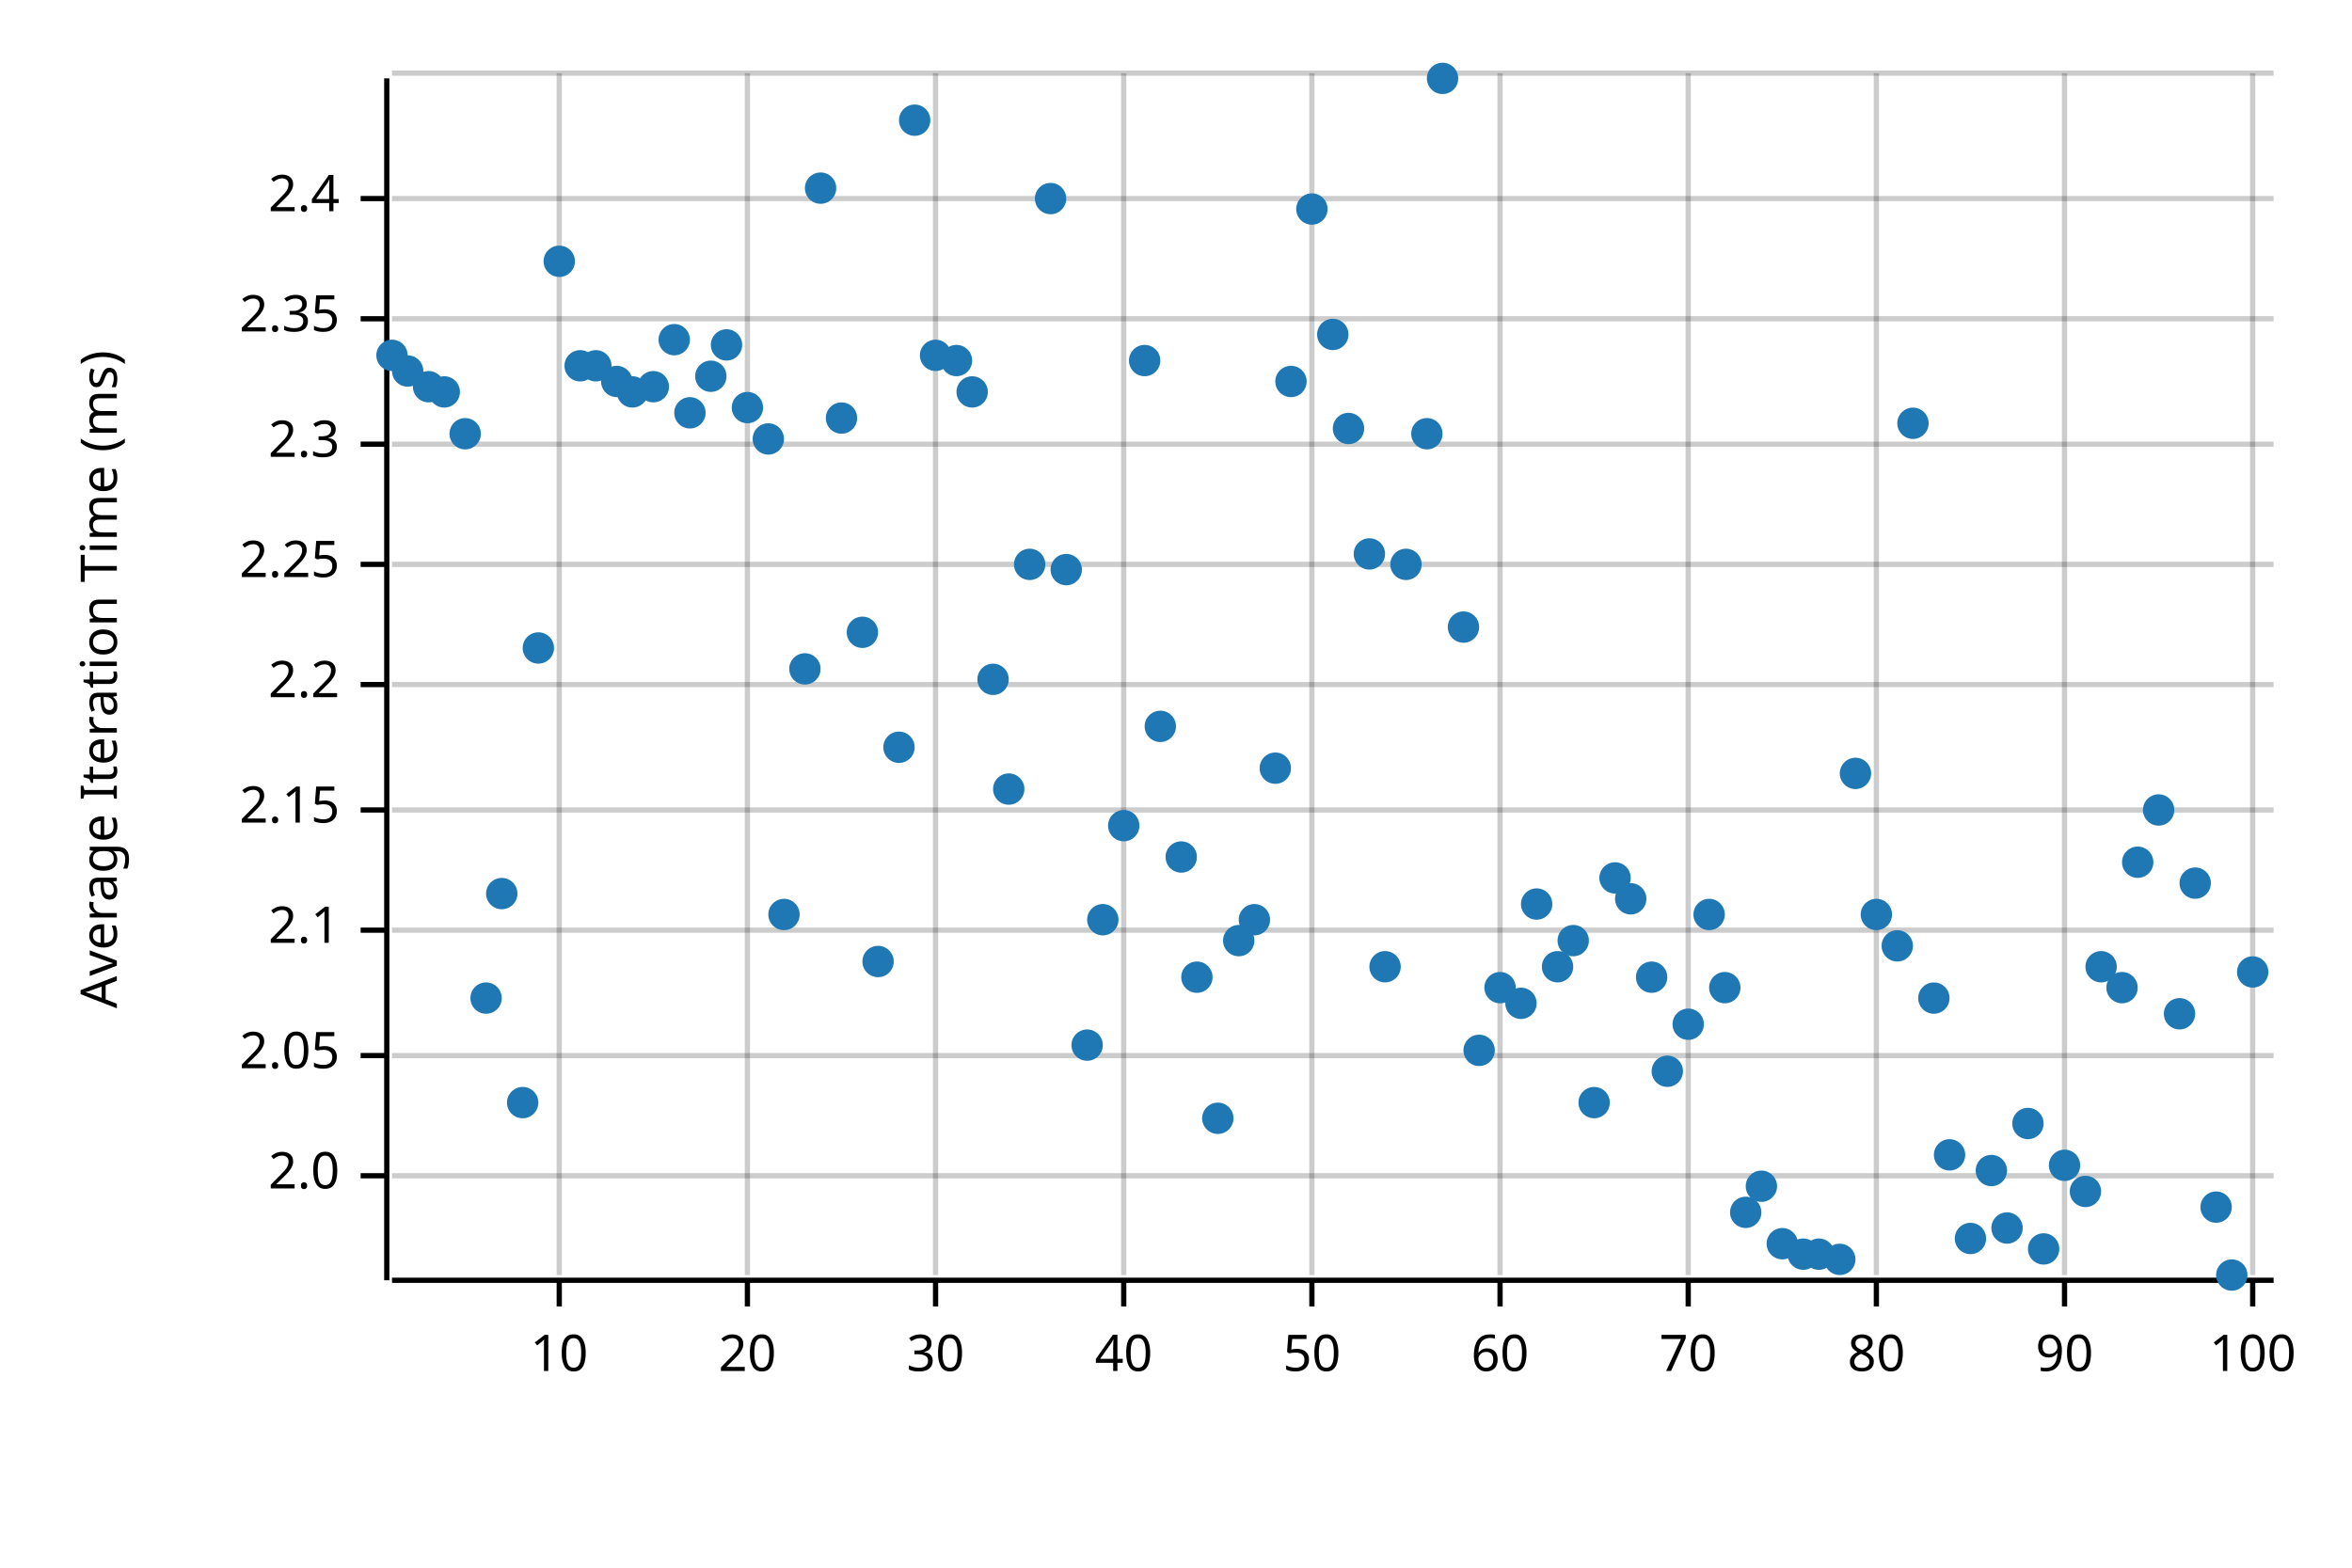
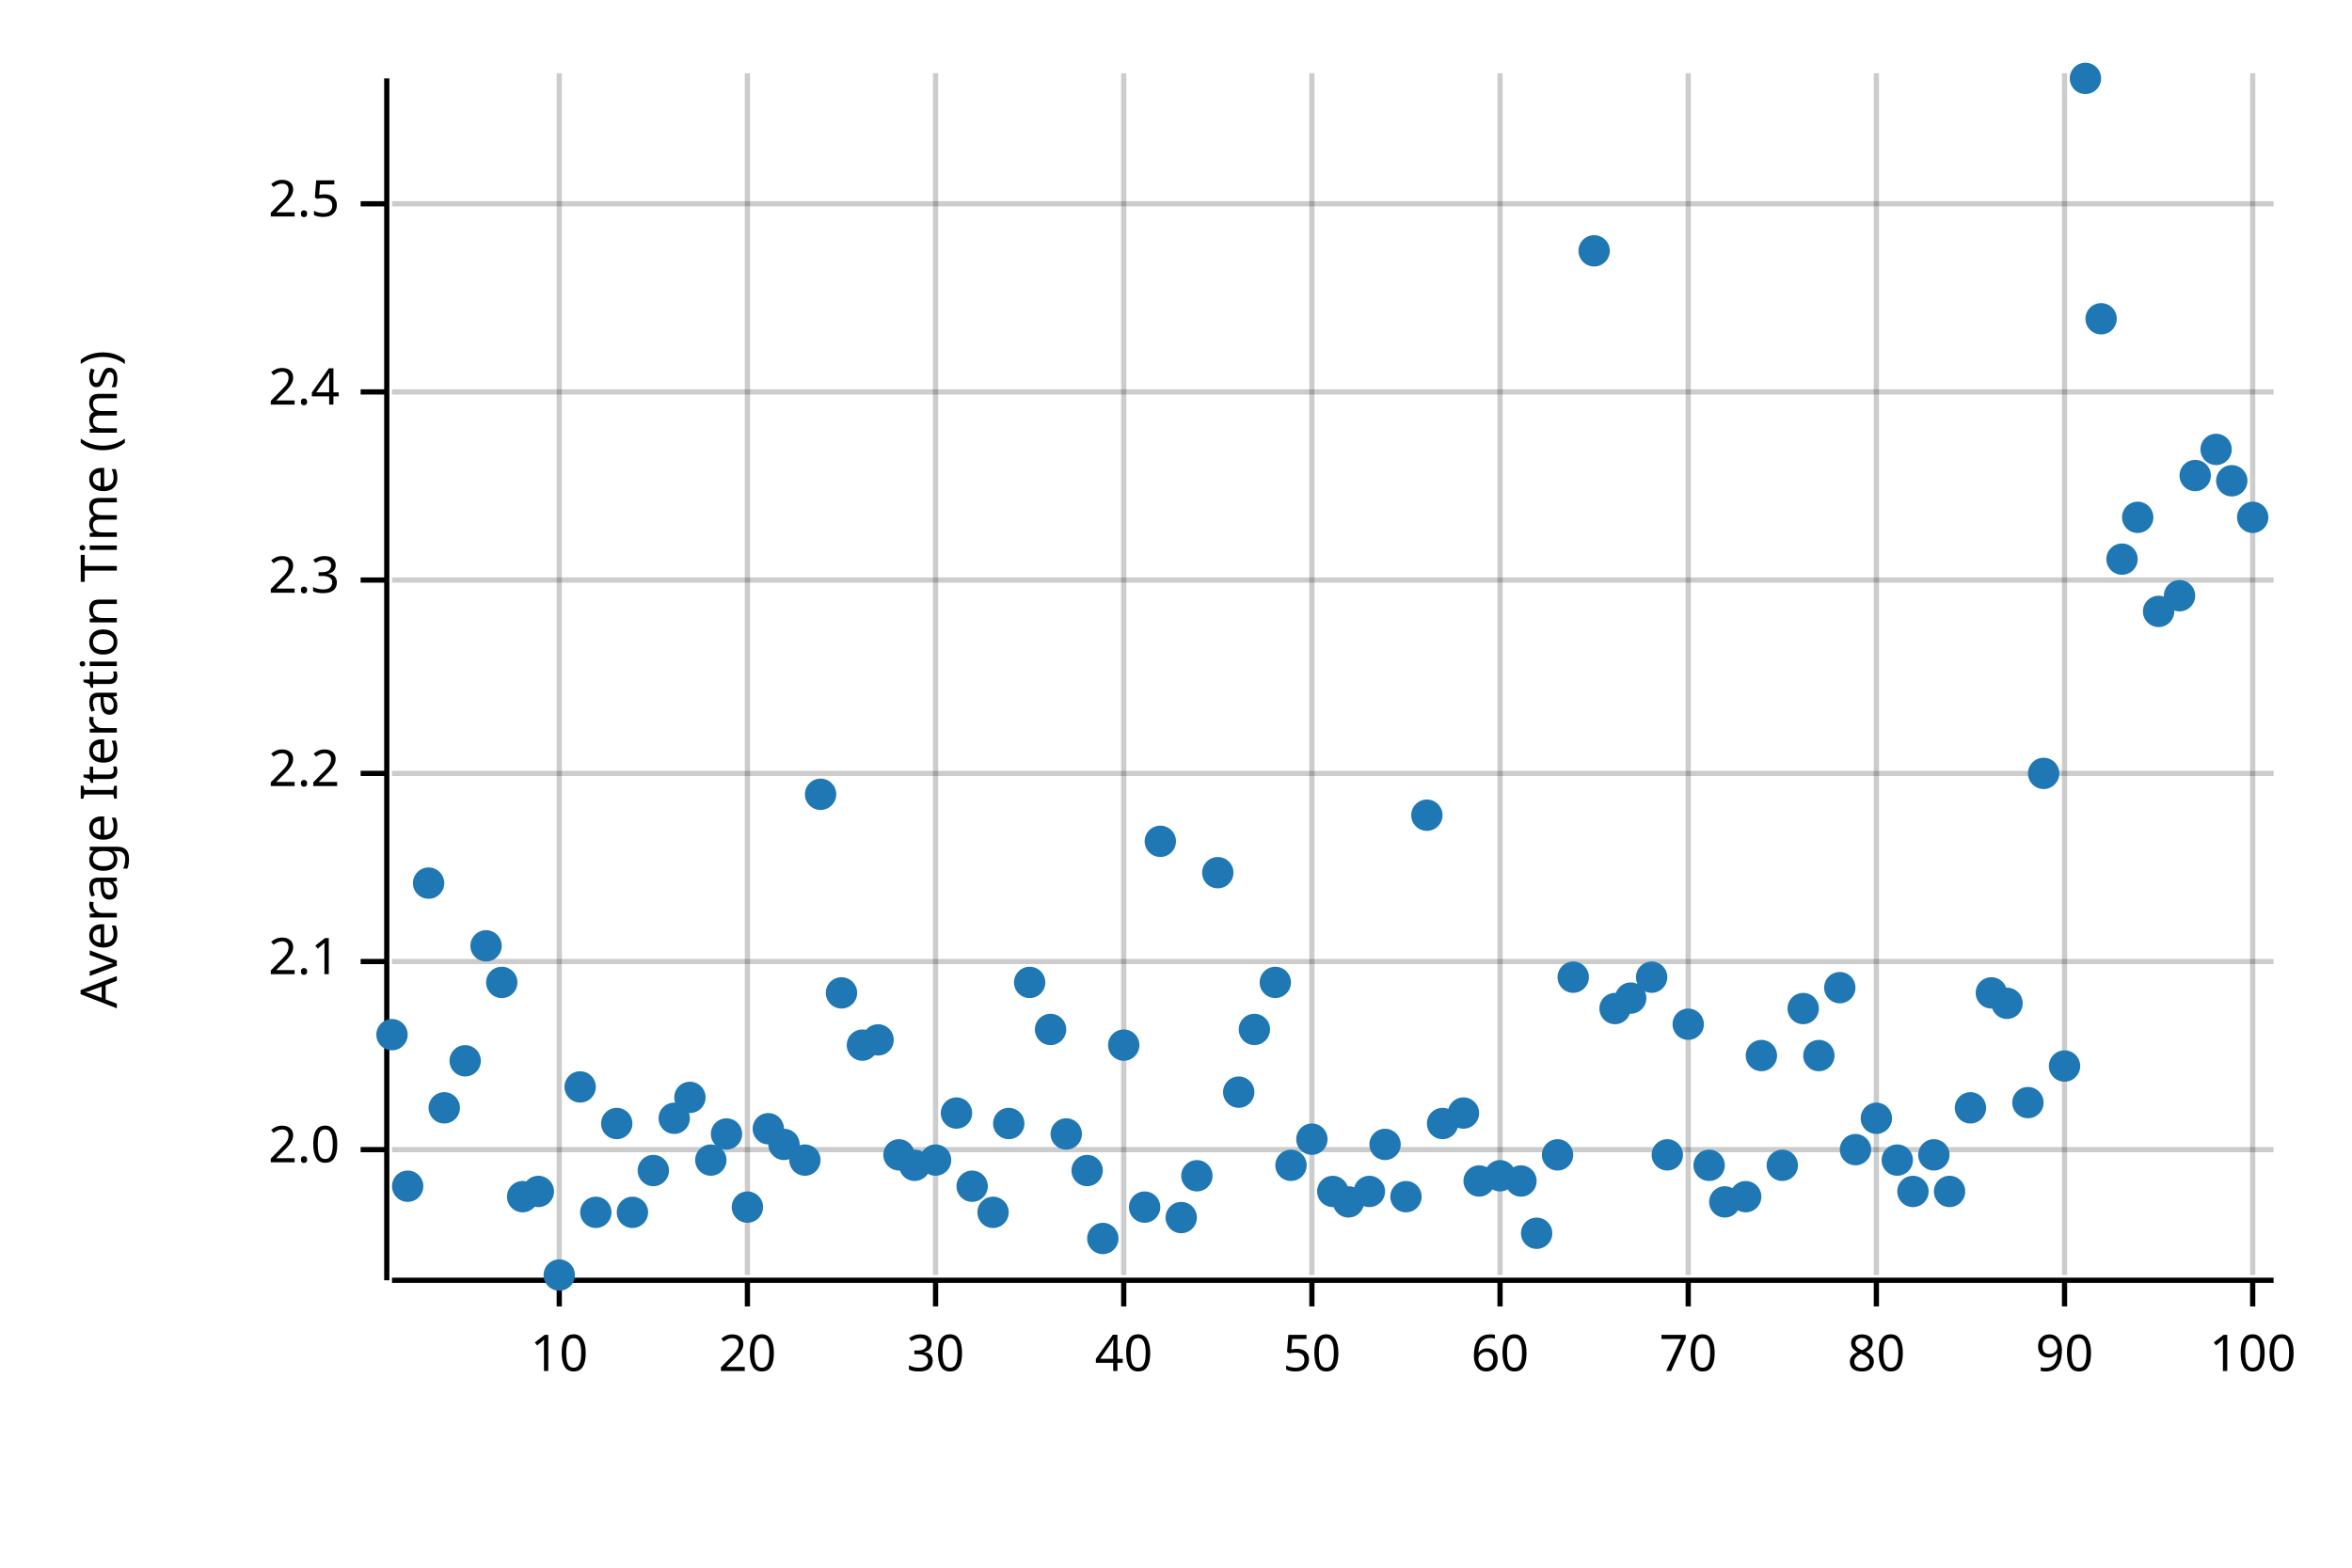
<svg xmlns="http://www.w3.org/2000/svg" width="450" height="300" viewBox="0 0 450 300">
  <text x="15" y="130" dy="0.76em" text-anchor="middle" font-family="sans-serif" font-size="9.677" opacity="1" fill="#000000" transform="rotate(270, 15, 130)">
Average Iteration Time (ms)
</text>
  <line opacity="0.2" stroke="#000000" stroke-width="1" x1="107" y1="244" x2="107" y2="14" />
  <line opacity="0.2" stroke="#000000" stroke-width="1" x1="143" y1="244" x2="143" y2="14" />
  <line opacity="0.2" stroke="#000000" stroke-width="1" x1="179" y1="244" x2="179" y2="14" />
  <line opacity="0.2" stroke="#000000" stroke-width="1" x1="215" y1="244" x2="215" y2="14" />
  <line opacity="0.2" stroke="#000000" stroke-width="1" x1="251" y1="244" x2="251" y2="14" />
  <line opacity="0.2" stroke="#000000" stroke-width="1" x1="287" y1="244" x2="287" y2="14" />
  <line opacity="0.2" stroke="#000000" stroke-width="1" x1="323" y1="244" x2="323" y2="14" />
  <line opacity="0.2" stroke="#000000" stroke-width="1" x1="359" y1="244" x2="359" y2="14" />
  <line opacity="0.2" stroke="#000000" stroke-width="1" x1="395" y1="244" x2="395" y2="14" />
  <line opacity="0.2" stroke="#000000" stroke-width="1" x1="431" y1="244" x2="431" y2="14" />
-   <line opacity="0.2" stroke="#000000" stroke-width="1" x1="75" y1="225" x2="435" y2="225" />
-   <line opacity="0.2" stroke="#000000" stroke-width="1" x1="75" y1="202" x2="435" y2="202" />
-   <line opacity="0.2" stroke="#000000" stroke-width="1" x1="75" y1="178" x2="435" y2="178" />
-   <line opacity="0.2" stroke="#000000" stroke-width="1" x1="75" y1="155" x2="435" y2="155" />
-   <line opacity="0.2" stroke="#000000" stroke-width="1" x1="75" y1="131" x2="435" y2="131" />
-   <line opacity="0.2" stroke="#000000" stroke-width="1" x1="75" y1="108" x2="435" y2="108" />
-   <line opacity="0.2" stroke="#000000" stroke-width="1" x1="75" y1="85" x2="435" y2="85" />
-   <line opacity="0.2" stroke="#000000" stroke-width="1" x1="75" y1="61" x2="435" y2="61" />
-   <line opacity="0.2" stroke="#000000" stroke-width="1" x1="75" y1="38" x2="435" y2="38" />
-   <line opacity="0.2" stroke="#000000" stroke-width="1" x1="75" y1="14" x2="435" y2="14" />
+   <line opacity="0.2" stroke="#000000" stroke-width="1" x1="75" y1="220" x2="435" y2="220" />
+   <line opacity="0.2" stroke="#000000" stroke-width="1" x1="75" y1="184" x2="435" y2="184" />
+   <line opacity="0.2" stroke="#000000" stroke-width="1" x1="75" y1="148" x2="435" y2="148" />
+   <line opacity="0.2" stroke="#000000" stroke-width="1" x1="75" y1="111" x2="435" y2="111" />
+   <line opacity="0.2" stroke="#000000" stroke-width="1" x1="75" y1="75" x2="435" y2="75" />
+   <line opacity="0.2" stroke="#000000" stroke-width="1" x1="75" y1="39" x2="435" y2="39" />
  <polyline fill="none" opacity="1" stroke="#000000" stroke-width="1" points="74,15 74,245 " />
-   <text x="65" y="225" dy="0.5ex" text-anchor="end" font-family="sans-serif" font-size="9.677" opacity="1" fill="#000000">
+   <text x="65" y="220" dy="0.5ex" text-anchor="end" font-family="sans-serif" font-size="9.677" opacity="1" fill="#000000">
2.0
</text>
-   <polyline fill="none" opacity="1" stroke="#000000" stroke-width="1" points="69,225 74,225 " />
-   <text x="65" y="202" dy="0.5ex" text-anchor="end" font-family="sans-serif" font-size="9.677" opacity="1" fill="#000000">
- 2.05
- </text>
-   <polyline fill="none" opacity="1" stroke="#000000" stroke-width="1" points="69,202 74,202 " />
-   <text x="65" y="178" dy="0.5ex" text-anchor="end" font-family="sans-serif" font-size="9.677" opacity="1" fill="#000000">
+   <polyline fill="none" opacity="1" stroke="#000000" stroke-width="1" points="69,220 74,220 " />
+   <text x="65" y="184" dy="0.5ex" text-anchor="end" font-family="sans-serif" font-size="9.677" opacity="1" fill="#000000">
2.1
</text>
-   <polyline fill="none" opacity="1" stroke="#000000" stroke-width="1" points="69,178 74,178 " />
-   <text x="65" y="155" dy="0.5ex" text-anchor="end" font-family="sans-serif" font-size="9.677" opacity="1" fill="#000000">
- 2.15
- </text>
-   <polyline fill="none" opacity="1" stroke="#000000" stroke-width="1" points="69,155 74,155 " />
-   <text x="65" y="131" dy="0.5ex" text-anchor="end" font-family="sans-serif" font-size="9.677" opacity="1" fill="#000000">
+   <polyline fill="none" opacity="1" stroke="#000000" stroke-width="1" points="69,184 74,184 " />
+   <text x="65" y="148" dy="0.5ex" text-anchor="end" font-family="sans-serif" font-size="9.677" opacity="1" fill="#000000">
2.2
</text>
-   <polyline fill="none" opacity="1" stroke="#000000" stroke-width="1" points="69,131 74,131 " />
-   <text x="65" y="108" dy="0.5ex" text-anchor="end" font-family="sans-serif" font-size="9.677" opacity="1" fill="#000000">
- 2.25
- </text>
-   <polyline fill="none" opacity="1" stroke="#000000" stroke-width="1" points="69,108 74,108 " />
-   <text x="65" y="85" dy="0.5ex" text-anchor="end" font-family="sans-serif" font-size="9.677" opacity="1" fill="#000000">
+   <polyline fill="none" opacity="1" stroke="#000000" stroke-width="1" points="69,148 74,148 " />
+   <text x="65" y="111" dy="0.5ex" text-anchor="end" font-family="sans-serif" font-size="9.677" opacity="1" fill="#000000">
2.3
</text>
-   <polyline fill="none" opacity="1" stroke="#000000" stroke-width="1" points="69,85 74,85 " />
-   <text x="65" y="61" dy="0.5ex" text-anchor="end" font-family="sans-serif" font-size="9.677" opacity="1" fill="#000000">
- 2.35
- </text>
-   <polyline fill="none" opacity="1" stroke="#000000" stroke-width="1" points="69,61 74,61 " />
-   <text x="65" y="38" dy="0.5ex" text-anchor="end" font-family="sans-serif" font-size="9.677" opacity="1" fill="#000000">
+   <polyline fill="none" opacity="1" stroke="#000000" stroke-width="1" points="69,111 74,111 " />
+   <text x="65" y="75" dy="0.5ex" text-anchor="end" font-family="sans-serif" font-size="9.677" opacity="1" fill="#000000">
2.4
</text>
-   <polyline fill="none" opacity="1" stroke="#000000" stroke-width="1" points="69,38 74,38 " />
+   <polyline fill="none" opacity="1" stroke="#000000" stroke-width="1" points="69,75 74,75 " />
+   <text x="65" y="39" dy="0.5ex" text-anchor="end" font-family="sans-serif" font-size="9.677" opacity="1" fill="#000000">
+ 2.5
+ </text>
+   <polyline fill="none" opacity="1" stroke="#000000" stroke-width="1" points="69,39 74,39 " />
  <polyline fill="none" opacity="1" stroke="#000000" stroke-width="1" points="75,245 435,245 " />
  <text x="107" y="255" dy="0.76em" text-anchor="middle" font-family="sans-serif" font-size="9.677" opacity="1" fill="#000000">
10
</text>
  <polyline fill="none" opacity="1" stroke="#000000" stroke-width="1" points="107,245 107,250 " />
  <text x="143" y="255" dy="0.76em" text-anchor="middle" font-family="sans-serif" font-size="9.677" opacity="1" fill="#000000">
20
</text>
  <polyline fill="none" opacity="1" stroke="#000000" stroke-width="1" points="143,245 143,250 " />
  <text x="179" y="255" dy="0.76em" text-anchor="middle" font-family="sans-serif" font-size="9.677" opacity="1" fill="#000000">
30
</text>
  <polyline fill="none" opacity="1" stroke="#000000" stroke-width="1" points="179,245 179,250 " />
  <text x="215" y="255" dy="0.76em" text-anchor="middle" font-family="sans-serif" font-size="9.677" opacity="1" fill="#000000">
40
</text>
  <polyline fill="none" opacity="1" stroke="#000000" stroke-width="1" points="215,245 215,250 " />
  <text x="251" y="255" dy="0.76em" text-anchor="middle" font-family="sans-serif" font-size="9.677" opacity="1" fill="#000000">
50
</text>
  <polyline fill="none" opacity="1" stroke="#000000" stroke-width="1" points="251,245 251,250 " />
  <text x="287" y="255" dy="0.76em" text-anchor="middle" font-family="sans-serif" font-size="9.677" opacity="1" fill="#000000">
60
</text>
  <polyline fill="none" opacity="1" stroke="#000000" stroke-width="1" points="287,245 287,250 " />
  <text x="323" y="255" dy="0.76em" text-anchor="middle" font-family="sans-serif" font-size="9.677" opacity="1" fill="#000000">
70
</text>
  <polyline fill="none" opacity="1" stroke="#000000" stroke-width="1" points="323,245 323,250 " />
  <text x="359" y="255" dy="0.76em" text-anchor="middle" font-family="sans-serif" font-size="9.677" opacity="1" fill="#000000">
80
</text>
  <polyline fill="none" opacity="1" stroke="#000000" stroke-width="1" points="359,245 359,250 " />
  <text x="395" y="255" dy="0.76em" text-anchor="middle" font-family="sans-serif" font-size="9.677" opacity="1" fill="#000000">
90
</text>
  <polyline fill="none" opacity="1" stroke="#000000" stroke-width="1" points="395,245 395,250 " />
  <text x="431" y="255" dy="0.76em" text-anchor="middle" font-family="sans-serif" font-size="9.677" opacity="1" fill="#000000">
100
</text>
  <polyline fill="none" opacity="1" stroke="#000000" stroke-width="1" points="431,245 431,250 " />
-   <circle cx="75" cy="68" r="3" opacity="1" fill="#1F78B4" stroke="none" stroke-width="1" />
-   <circle cx="78" cy="71" r="3" opacity="1" fill="#1F78B4" stroke="none" stroke-width="1" />
-   <circle cx="82" cy="74" r="3" opacity="1" fill="#1F78B4" stroke="none" stroke-width="1" />
-   <circle cx="85" cy="75" r="3" opacity="1" fill="#1F78B4" stroke="none" stroke-width="1" />
-   <circle cx="89" cy="83" r="3" opacity="1" fill="#1F78B4" stroke="none" stroke-width="1" />
-   <circle cx="93" cy="191" r="3" opacity="1" fill="#1F78B4" stroke="none" stroke-width="1" />
-   <circle cx="96" cy="171" r="3" opacity="1" fill="#1F78B4" stroke="none" stroke-width="1" />
-   <circle cx="100" cy="211" r="3" opacity="1" fill="#1F78B4" stroke="none" stroke-width="1" />
-   <circle cx="103" cy="124" r="3" opacity="1" fill="#1F78B4" stroke="none" stroke-width="1" />
-   <circle cx="107" cy="50" r="3" opacity="1" fill="#1F78B4" stroke="none" stroke-width="1" />
-   <circle cx="111" cy="70" r="3" opacity="1" fill="#1F78B4" stroke="none" stroke-width="1" />
-   <circle cx="114" cy="70" r="3" opacity="1" fill="#1F78B4" stroke="none" stroke-width="1" />
-   <circle cx="118" cy="73" r="3" opacity="1" fill="#1F78B4" stroke="none" stroke-width="1" />
-   <circle cx="121" cy="75" r="3" opacity="1" fill="#1F78B4" stroke="none" stroke-width="1" />
-   <circle cx="125" cy="74" r="3" opacity="1" fill="#1F78B4" stroke="none" stroke-width="1" />
-   <circle cx="129" cy="65" r="3" opacity="1" fill="#1F78B4" stroke="none" stroke-width="1" />
-   <circle cx="132" cy="79" r="3" opacity="1" fill="#1F78B4" stroke="none" stroke-width="1" />
-   <circle cx="136" cy="72" r="3" opacity="1" fill="#1F78B4" stroke="none" stroke-width="1" />
-   <circle cx="139" cy="66" r="3" opacity="1" fill="#1F78B4" stroke="none" stroke-width="1" />
-   <circle cx="143" cy="78" r="3" opacity="1" fill="#1F78B4" stroke="none" stroke-width="1" />
-   <circle cx="147" cy="84" r="3" opacity="1" fill="#1F78B4" stroke="none" stroke-width="1" />
-   <circle cx="150" cy="175" r="3" opacity="1" fill="#1F78B4" stroke="none" stroke-width="1" />
-   <circle cx="154" cy="128" r="3" opacity="1" fill="#1F78B4" stroke="none" stroke-width="1" />
-   <circle cx="157" cy="36" r="3" opacity="1" fill="#1F78B4" stroke="none" stroke-width="1" />
-   <circle cx="161" cy="80" r="3" opacity="1" fill="#1F78B4" stroke="none" stroke-width="1" />
-   <circle cx="165" cy="121" r="3" opacity="1" fill="#1F78B4" stroke="none" stroke-width="1" />
-   <circle cx="168" cy="184" r="3" opacity="1" fill="#1F78B4" stroke="none" stroke-width="1" />
-   <circle cx="172" cy="143" r="3" opacity="1" fill="#1F78B4" stroke="none" stroke-width="1" />
-   <circle cx="175" cy="23" r="3" opacity="1" fill="#1F78B4" stroke="none" stroke-width="1" />
-   <circle cx="179" cy="68" r="3" opacity="1" fill="#1F78B4" stroke="none" stroke-width="1" />
-   <circle cx="183" cy="69" r="3" opacity="1" fill="#1F78B4" stroke="none" stroke-width="1" />
-   <circle cx="186" cy="75" r="3" opacity="1" fill="#1F78B4" stroke="none" stroke-width="1" />
-   <circle cx="190" cy="130" r="3" opacity="1" fill="#1F78B4" stroke="none" stroke-width="1" />
-   <circle cx="193" cy="151" r="3" opacity="1" fill="#1F78B4" stroke="none" stroke-width="1" />
-   <circle cx="197" cy="108" r="3" opacity="1" fill="#1F78B4" stroke="none" stroke-width="1" />
-   <circle cx="201" cy="38" r="3" opacity="1" fill="#1F78B4" stroke="none" stroke-width="1" />
-   <circle cx="204" cy="109" r="3" opacity="1" fill="#1F78B4" stroke="none" stroke-width="1" />
-   <circle cx="208" cy="200" r="3" opacity="1" fill="#1F78B4" stroke="none" stroke-width="1" />
-   <circle cx="211" cy="176" r="3" opacity="1" fill="#1F78B4" stroke="none" stroke-width="1" />
-   <circle cx="215" cy="158" r="3" opacity="1" fill="#1F78B4" stroke="none" stroke-width="1" />
-   <circle cx="219" cy="69" r="3" opacity="1" fill="#1F78B4" stroke="none" stroke-width="1" />
-   <circle cx="222" cy="139" r="3" opacity="1" fill="#1F78B4" stroke="none" stroke-width="1" />
-   <circle cx="226" cy="164" r="3" opacity="1" fill="#1F78B4" stroke="none" stroke-width="1" />
-   <circle cx="229" cy="187" r="3" opacity="1" fill="#1F78B4" stroke="none" stroke-width="1" />
-   <circle cx="233" cy="214" r="3" opacity="1" fill="#1F78B4" stroke="none" stroke-width="1" />
-   <circle cx="237" cy="180" r="3" opacity="1" fill="#1F78B4" stroke="none" stroke-width="1" />
-   <circle cx="240" cy="176" r="3" opacity="1" fill="#1F78B4" stroke="none" stroke-width="1" />
-   <circle cx="244" cy="147" r="3" opacity="1" fill="#1F78B4" stroke="none" stroke-width="1" />
-   <circle cx="247" cy="73" r="3" opacity="1" fill="#1F78B4" stroke="none" stroke-width="1" />
-   <circle cx="251" cy="40" r="3" opacity="1" fill="#1F78B4" stroke="none" stroke-width="1" />
-   <circle cx="255" cy="64" r="3" opacity="1" fill="#1F78B4" stroke="none" stroke-width="1" />
-   <circle cx="258" cy="82" r="3" opacity="1" fill="#1F78B4" stroke="none" stroke-width="1" />
-   <circle cx="262" cy="106" r="3" opacity="1" fill="#1F78B4" stroke="none" stroke-width="1" />
-   <circle cx="265" cy="185" r="3" opacity="1" fill="#1F78B4" stroke="none" stroke-width="1" />
-   <circle cx="269" cy="108" r="3" opacity="1" fill="#1F78B4" stroke="none" stroke-width="1" />
-   <circle cx="273" cy="83" r="3" opacity="1" fill="#1F78B4" stroke="none" stroke-width="1" />
-   <circle cx="276" cy="15" r="3" opacity="1" fill="#1F78B4" stroke="none" stroke-width="1" />
-   <circle cx="280" cy="120" r="3" opacity="1" fill="#1F78B4" stroke="none" stroke-width="1" />
-   <circle cx="283" cy="201" r="3" opacity="1" fill="#1F78B4" stroke="none" stroke-width="1" />
-   <circle cx="287" cy="189" r="3" opacity="1" fill="#1F78B4" stroke="none" stroke-width="1" />
-   <circle cx="291" cy="192" r="3" opacity="1" fill="#1F78B4" stroke="none" stroke-width="1" />
-   <circle cx="294" cy="173" r="3" opacity="1" fill="#1F78B4" stroke="none" stroke-width="1" />
-   <circle cx="298" cy="185" r="3" opacity="1" fill="#1F78B4" stroke="none" stroke-width="1" />
-   <circle cx="301" cy="180" r="3" opacity="1" fill="#1F78B4" stroke="none" stroke-width="1" />
-   <circle cx="305" cy="211" r="3" opacity="1" fill="#1F78B4" stroke="none" stroke-width="1" />
-   <circle cx="309" cy="168" r="3" opacity="1" fill="#1F78B4" stroke="none" stroke-width="1" />
-   <circle cx="312" cy="172" r="3" opacity="1" fill="#1F78B4" stroke="none" stroke-width="1" />
+   <circle cx="75" cy="198" r="3" opacity="1" fill="#1F78B4" stroke="none" stroke-width="1" />
+   <circle cx="78" cy="227" r="3" opacity="1" fill="#1F78B4" stroke="none" stroke-width="1" />
+   <circle cx="82" cy="169" r="3" opacity="1" fill="#1F78B4" stroke="none" stroke-width="1" />
+   <circle cx="85" cy="212" r="3" opacity="1" fill="#1F78B4" stroke="none" stroke-width="1" />
+   <circle cx="89" cy="203" r="3" opacity="1" fill="#1F78B4" stroke="none" stroke-width="1" />
+   <circle cx="93" cy="181" r="3" opacity="1" fill="#1F78B4" stroke="none" stroke-width="1" />
+   <circle cx="96" cy="188" r="3" opacity="1" fill="#1F78B4" stroke="none" stroke-width="1" />
+   <circle cx="100" cy="229" r="3" opacity="1" fill="#1F78B4" stroke="none" stroke-width="1" />
+   <circle cx="103" cy="228" r="3" opacity="1" fill="#1F78B4" stroke="none" stroke-width="1" />
+   <circle cx="107" cy="244" r="3" opacity="1" fill="#1F78B4" stroke="none" stroke-width="1" />
+   <circle cx="111" cy="208" r="3" opacity="1" fill="#1F78B4" stroke="none" stroke-width="1" />
+   <circle cx="114" cy="232" r="3" opacity="1" fill="#1F78B4" stroke="none" stroke-width="1" />
+   <circle cx="118" cy="215" r="3" opacity="1" fill="#1F78B4" stroke="none" stroke-width="1" />
+   <circle cx="121" cy="232" r="3" opacity="1" fill="#1F78B4" stroke="none" stroke-width="1" />
+   <circle cx="125" cy="224" r="3" opacity="1" fill="#1F78B4" stroke="none" stroke-width="1" />
+   <circle cx="129" cy="214" r="3" opacity="1" fill="#1F78B4" stroke="none" stroke-width="1" />
+   <circle cx="132" cy="210" r="3" opacity="1" fill="#1F78B4" stroke="none" stroke-width="1" />
+   <circle cx="136" cy="222" r="3" opacity="1" fill="#1F78B4" stroke="none" stroke-width="1" />
+   <circle cx="139" cy="217" r="3" opacity="1" fill="#1F78B4" stroke="none" stroke-width="1" />
+   <circle cx="143" cy="231" r="3" opacity="1" fill="#1F78B4" stroke="none" stroke-width="1" />
+   <circle cx="147" cy="216" r="3" opacity="1" fill="#1F78B4" stroke="none" stroke-width="1" />
+   <circle cx="150" cy="219" r="3" opacity="1" fill="#1F78B4" stroke="none" stroke-width="1" />
+   <circle cx="154" cy="222" r="3" opacity="1" fill="#1F78B4" stroke="none" stroke-width="1" />
+   <circle cx="157" cy="152" r="3" opacity="1" fill="#1F78B4" stroke="none" stroke-width="1" />
+   <circle cx="161" cy="190" r="3" opacity="1" fill="#1F78B4" stroke="none" stroke-width="1" />
+   <circle cx="165" cy="200" r="3" opacity="1" fill="#1F78B4" stroke="none" stroke-width="1" />
+   <circle cx="168" cy="199" r="3" opacity="1" fill="#1F78B4" stroke="none" stroke-width="1" />
+   <circle cx="172" cy="221" r="3" opacity="1" fill="#1F78B4" stroke="none" stroke-width="1" />
+   <circle cx="175" cy="223" r="3" opacity="1" fill="#1F78B4" stroke="none" stroke-width="1" />
+   <circle cx="179" cy="222" r="3" opacity="1" fill="#1F78B4" stroke="none" stroke-width="1" />
+   <circle cx="183" cy="213" r="3" opacity="1" fill="#1F78B4" stroke="none" stroke-width="1" />
+   <circle cx="186" cy="227" r="3" opacity="1" fill="#1F78B4" stroke="none" stroke-width="1" />
+   <circle cx="190" cy="232" r="3" opacity="1" fill="#1F78B4" stroke="none" stroke-width="1" />
+   <circle cx="193" cy="215" r="3" opacity="1" fill="#1F78B4" stroke="none" stroke-width="1" />
+   <circle cx="197" cy="188" r="3" opacity="1" fill="#1F78B4" stroke="none" stroke-width="1" />
+   <circle cx="201" cy="197" r="3" opacity="1" fill="#1F78B4" stroke="none" stroke-width="1" />
+   <circle cx="204" cy="217" r="3" opacity="1" fill="#1F78B4" stroke="none" stroke-width="1" />
+   <circle cx="208" cy="224" r="3" opacity="1" fill="#1F78B4" stroke="none" stroke-width="1" />
+   <circle cx="211" cy="237" r="3" opacity="1" fill="#1F78B4" stroke="none" stroke-width="1" />
+   <circle cx="215" cy="200" r="3" opacity="1" fill="#1F78B4" stroke="none" stroke-width="1" />
+   <circle cx="219" cy="231" r="3" opacity="1" fill="#1F78B4" stroke="none" stroke-width="1" />
+   <circle cx="222" cy="161" r="3" opacity="1" fill="#1F78B4" stroke="none" stroke-width="1" />
+   <circle cx="226" cy="233" r="3" opacity="1" fill="#1F78B4" stroke="none" stroke-width="1" />
+   <circle cx="229" cy="225" r="3" opacity="1" fill="#1F78B4" stroke="none" stroke-width="1" />
+   <circle cx="233" cy="167" r="3" opacity="1" fill="#1F78B4" stroke="none" stroke-width="1" />
+   <circle cx="237" cy="209" r="3" opacity="1" fill="#1F78B4" stroke="none" stroke-width="1" />
+   <circle cx="240" cy="197" r="3" opacity="1" fill="#1F78B4" stroke="none" stroke-width="1" />
+   <circle cx="244" cy="188" r="3" opacity="1" fill="#1F78B4" stroke="none" stroke-width="1" />
+   <circle cx="247" cy="223" r="3" opacity="1" fill="#1F78B4" stroke="none" stroke-width="1" />
+   <circle cx="251" cy="218" r="3" opacity="1" fill="#1F78B4" stroke="none" stroke-width="1" />
+   <circle cx="255" cy="228" r="3" opacity="1" fill="#1F78B4" stroke="none" stroke-width="1" />
+   <circle cx="258" cy="230" r="3" opacity="1" fill="#1F78B4" stroke="none" stroke-width="1" />
+   <circle cx="262" cy="228" r="3" opacity="1" fill="#1F78B4" stroke="none" stroke-width="1" />
+   <circle cx="265" cy="219" r="3" opacity="1" fill="#1F78B4" stroke="none" stroke-width="1" />
+   <circle cx="269" cy="229" r="3" opacity="1" fill="#1F78B4" stroke="none" stroke-width="1" />
+   <circle cx="273" cy="156" r="3" opacity="1" fill="#1F78B4" stroke="none" stroke-width="1" />
+   <circle cx="276" cy="215" r="3" opacity="1" fill="#1F78B4" stroke="none" stroke-width="1" />
+   <circle cx="280" cy="213" r="3" opacity="1" fill="#1F78B4" stroke="none" stroke-width="1" />
+   <circle cx="283" cy="226" r="3" opacity="1" fill="#1F78B4" stroke="none" stroke-width="1" />
+   <circle cx="287" cy="225" r="3" opacity="1" fill="#1F78B4" stroke="none" stroke-width="1" />
+   <circle cx="291" cy="226" r="3" opacity="1" fill="#1F78B4" stroke="none" stroke-width="1" />
+   <circle cx="294" cy="236" r="3" opacity="1" fill="#1F78B4" stroke="none" stroke-width="1" />
+   <circle cx="298" cy="221" r="3" opacity="1" fill="#1F78B4" stroke="none" stroke-width="1" />
+   <circle cx="301" cy="187" r="3" opacity="1" fill="#1F78B4" stroke="none" stroke-width="1" />
+   <circle cx="305" cy="48" r="3" opacity="1" fill="#1F78B4" stroke="none" stroke-width="1" />
+   <circle cx="309" cy="193" r="3" opacity="1" fill="#1F78B4" stroke="none" stroke-width="1" />
+   <circle cx="312" cy="191" r="3" opacity="1" fill="#1F78B4" stroke="none" stroke-width="1" />
  <circle cx="316" cy="187" r="3" opacity="1" fill="#1F78B4" stroke="none" stroke-width="1" />
-   <circle cx="319" cy="205" r="3" opacity="1" fill="#1F78B4" stroke="none" stroke-width="1" />
+   <circle cx="319" cy="221" r="3" opacity="1" fill="#1F78B4" stroke="none" stroke-width="1" />
  <circle cx="323" cy="196" r="3" opacity="1" fill="#1F78B4" stroke="none" stroke-width="1" />
-   <circle cx="327" cy="175" r="3" opacity="1" fill="#1F78B4" stroke="none" stroke-width="1" />
-   <circle cx="330" cy="189" r="3" opacity="1" fill="#1F78B4" stroke="none" stroke-width="1" />
-   <circle cx="334" cy="232" r="3" opacity="1" fill="#1F78B4" stroke="none" stroke-width="1" />
-   <circle cx="337" cy="227" r="3" opacity="1" fill="#1F78B4" stroke="none" stroke-width="1" />
-   <circle cx="341" cy="238" r="3" opacity="1" fill="#1F78B4" stroke="none" stroke-width="1" />
-   <circle cx="345" cy="240" r="3" opacity="1" fill="#1F78B4" stroke="none" stroke-width="1" />
-   <circle cx="348" cy="240" r="3" opacity="1" fill="#1F78B4" stroke="none" stroke-width="1" />
-   <circle cx="352" cy="241" r="3" opacity="1" fill="#1F78B4" stroke="none" stroke-width="1" />
-   <circle cx="355" cy="148" r="3" opacity="1" fill="#1F78B4" stroke="none" stroke-width="1" />
-   <circle cx="359" cy="175" r="3" opacity="1" fill="#1F78B4" stroke="none" stroke-width="1" />
-   <circle cx="363" cy="181" r="3" opacity="1" fill="#1F78B4" stroke="none" stroke-width="1" />
-   <circle cx="366" cy="81" r="3" opacity="1" fill="#1F78B4" stroke="none" stroke-width="1" />
-   <circle cx="370" cy="191" r="3" opacity="1" fill="#1F78B4" stroke="none" stroke-width="1" />
-   <circle cx="373" cy="221" r="3" opacity="1" fill="#1F78B4" stroke="none" stroke-width="1" />
-   <circle cx="377" cy="237" r="3" opacity="1" fill="#1F78B4" stroke="none" stroke-width="1" />
-   <circle cx="381" cy="224" r="3" opacity="1" fill="#1F78B4" stroke="none" stroke-width="1" />
-   <circle cx="384" cy="235" r="3" opacity="1" fill="#1F78B4" stroke="none" stroke-width="1" />
-   <circle cx="388" cy="215" r="3" opacity="1" fill="#1F78B4" stroke="none" stroke-width="1" />
-   <circle cx="391" cy="239" r="3" opacity="1" fill="#1F78B4" stroke="none" stroke-width="1" />
-   <circle cx="395" cy="223" r="3" opacity="1" fill="#1F78B4" stroke="none" stroke-width="1" />
-   <circle cx="399" cy="228" r="3" opacity="1" fill="#1F78B4" stroke="none" stroke-width="1" />
-   <circle cx="402" cy="185" r="3" opacity="1" fill="#1F78B4" stroke="none" stroke-width="1" />
-   <circle cx="406" cy="189" r="3" opacity="1" fill="#1F78B4" stroke="none" stroke-width="1" />
-   <circle cx="409" cy="165" r="3" opacity="1" fill="#1F78B4" stroke="none" stroke-width="1" />
-   <circle cx="413" cy="155" r="3" opacity="1" fill="#1F78B4" stroke="none" stroke-width="1" />
-   <circle cx="417" cy="194" r="3" opacity="1" fill="#1F78B4" stroke="none" stroke-width="1" />
-   <circle cx="420" cy="169" r="3" opacity="1" fill="#1F78B4" stroke="none" stroke-width="1" />
-   <circle cx="424" cy="231" r="3" opacity="1" fill="#1F78B4" stroke="none" stroke-width="1" />
-   <circle cx="427" cy="244" r="3" opacity="1" fill="#1F78B4" stroke="none" stroke-width="1" />
-   <circle cx="431" cy="186" r="3" opacity="1" fill="#1F78B4" stroke="none" stroke-width="1" />
+   <circle cx="327" cy="223" r="3" opacity="1" fill="#1F78B4" stroke="none" stroke-width="1" />
+   <circle cx="330" cy="230" r="3" opacity="1" fill="#1F78B4" stroke="none" stroke-width="1" />
+   <circle cx="334" cy="229" r="3" opacity="1" fill="#1F78B4" stroke="none" stroke-width="1" />
+   <circle cx="337" cy="202" r="3" opacity="1" fill="#1F78B4" stroke="none" stroke-width="1" />
+   <circle cx="341" cy="223" r="3" opacity="1" fill="#1F78B4" stroke="none" stroke-width="1" />
+   <circle cx="345" cy="193" r="3" opacity="1" fill="#1F78B4" stroke="none" stroke-width="1" />
+   <circle cx="348" cy="202" r="3" opacity="1" fill="#1F78B4" stroke="none" stroke-width="1" />
+   <circle cx="352" cy="189" r="3" opacity="1" fill="#1F78B4" stroke="none" stroke-width="1" />
+   <circle cx="355" cy="220" r="3" opacity="1" fill="#1F78B4" stroke="none" stroke-width="1" />
+   <circle cx="359" cy="214" r="3" opacity="1" fill="#1F78B4" stroke="none" stroke-width="1" />
+   <circle cx="363" cy="222" r="3" opacity="1" fill="#1F78B4" stroke="none" stroke-width="1" />
+   <circle cx="366" cy="228" r="3" opacity="1" fill="#1F78B4" stroke="none" stroke-width="1" />
+   <circle cx="370" cy="221" r="3" opacity="1" fill="#1F78B4" stroke="none" stroke-width="1" />
+   <circle cx="373" cy="228" r="3" opacity="1" fill="#1F78B4" stroke="none" stroke-width="1" />
+   <circle cx="377" cy="212" r="3" opacity="1" fill="#1F78B4" stroke="none" stroke-width="1" />
+   <circle cx="381" cy="190" r="3" opacity="1" fill="#1F78B4" stroke="none" stroke-width="1" />
+   <circle cx="384" cy="192" r="3" opacity="1" fill="#1F78B4" stroke="none" stroke-width="1" />
+   <circle cx="388" cy="211" r="3" opacity="1" fill="#1F78B4" stroke="none" stroke-width="1" />
+   <circle cx="391" cy="148" r="3" opacity="1" fill="#1F78B4" stroke="none" stroke-width="1" />
+   <circle cx="395" cy="204" r="3" opacity="1" fill="#1F78B4" stroke="none" stroke-width="1" />
+   <circle cx="399" cy="15" r="3" opacity="1" fill="#1F78B4" stroke="none" stroke-width="1" />
+   <circle cx="402" cy="61" r="3" opacity="1" fill="#1F78B4" stroke="none" stroke-width="1" />
+   <circle cx="406" cy="107" r="3" opacity="1" fill="#1F78B4" stroke="none" stroke-width="1" />
+   <circle cx="409" cy="99" r="3" opacity="1" fill="#1F78B4" stroke="none" stroke-width="1" />
+   <circle cx="413" cy="117" r="3" opacity="1" fill="#1F78B4" stroke="none" stroke-width="1" />
+   <circle cx="417" cy="114" r="3" opacity="1" fill="#1F78B4" stroke="none" stroke-width="1" />
+   <circle cx="420" cy="91" r="3" opacity="1" fill="#1F78B4" stroke="none" stroke-width="1" />
+   <circle cx="424" cy="86" r="3" opacity="1" fill="#1F78B4" stroke="none" stroke-width="1" />
+   <circle cx="427" cy="92" r="3" opacity="1" fill="#1F78B4" stroke="none" stroke-width="1" />
+   <circle cx="431" cy="99" r="3" opacity="1" fill="#1F78B4" stroke="none" stroke-width="1" />
</svg>
